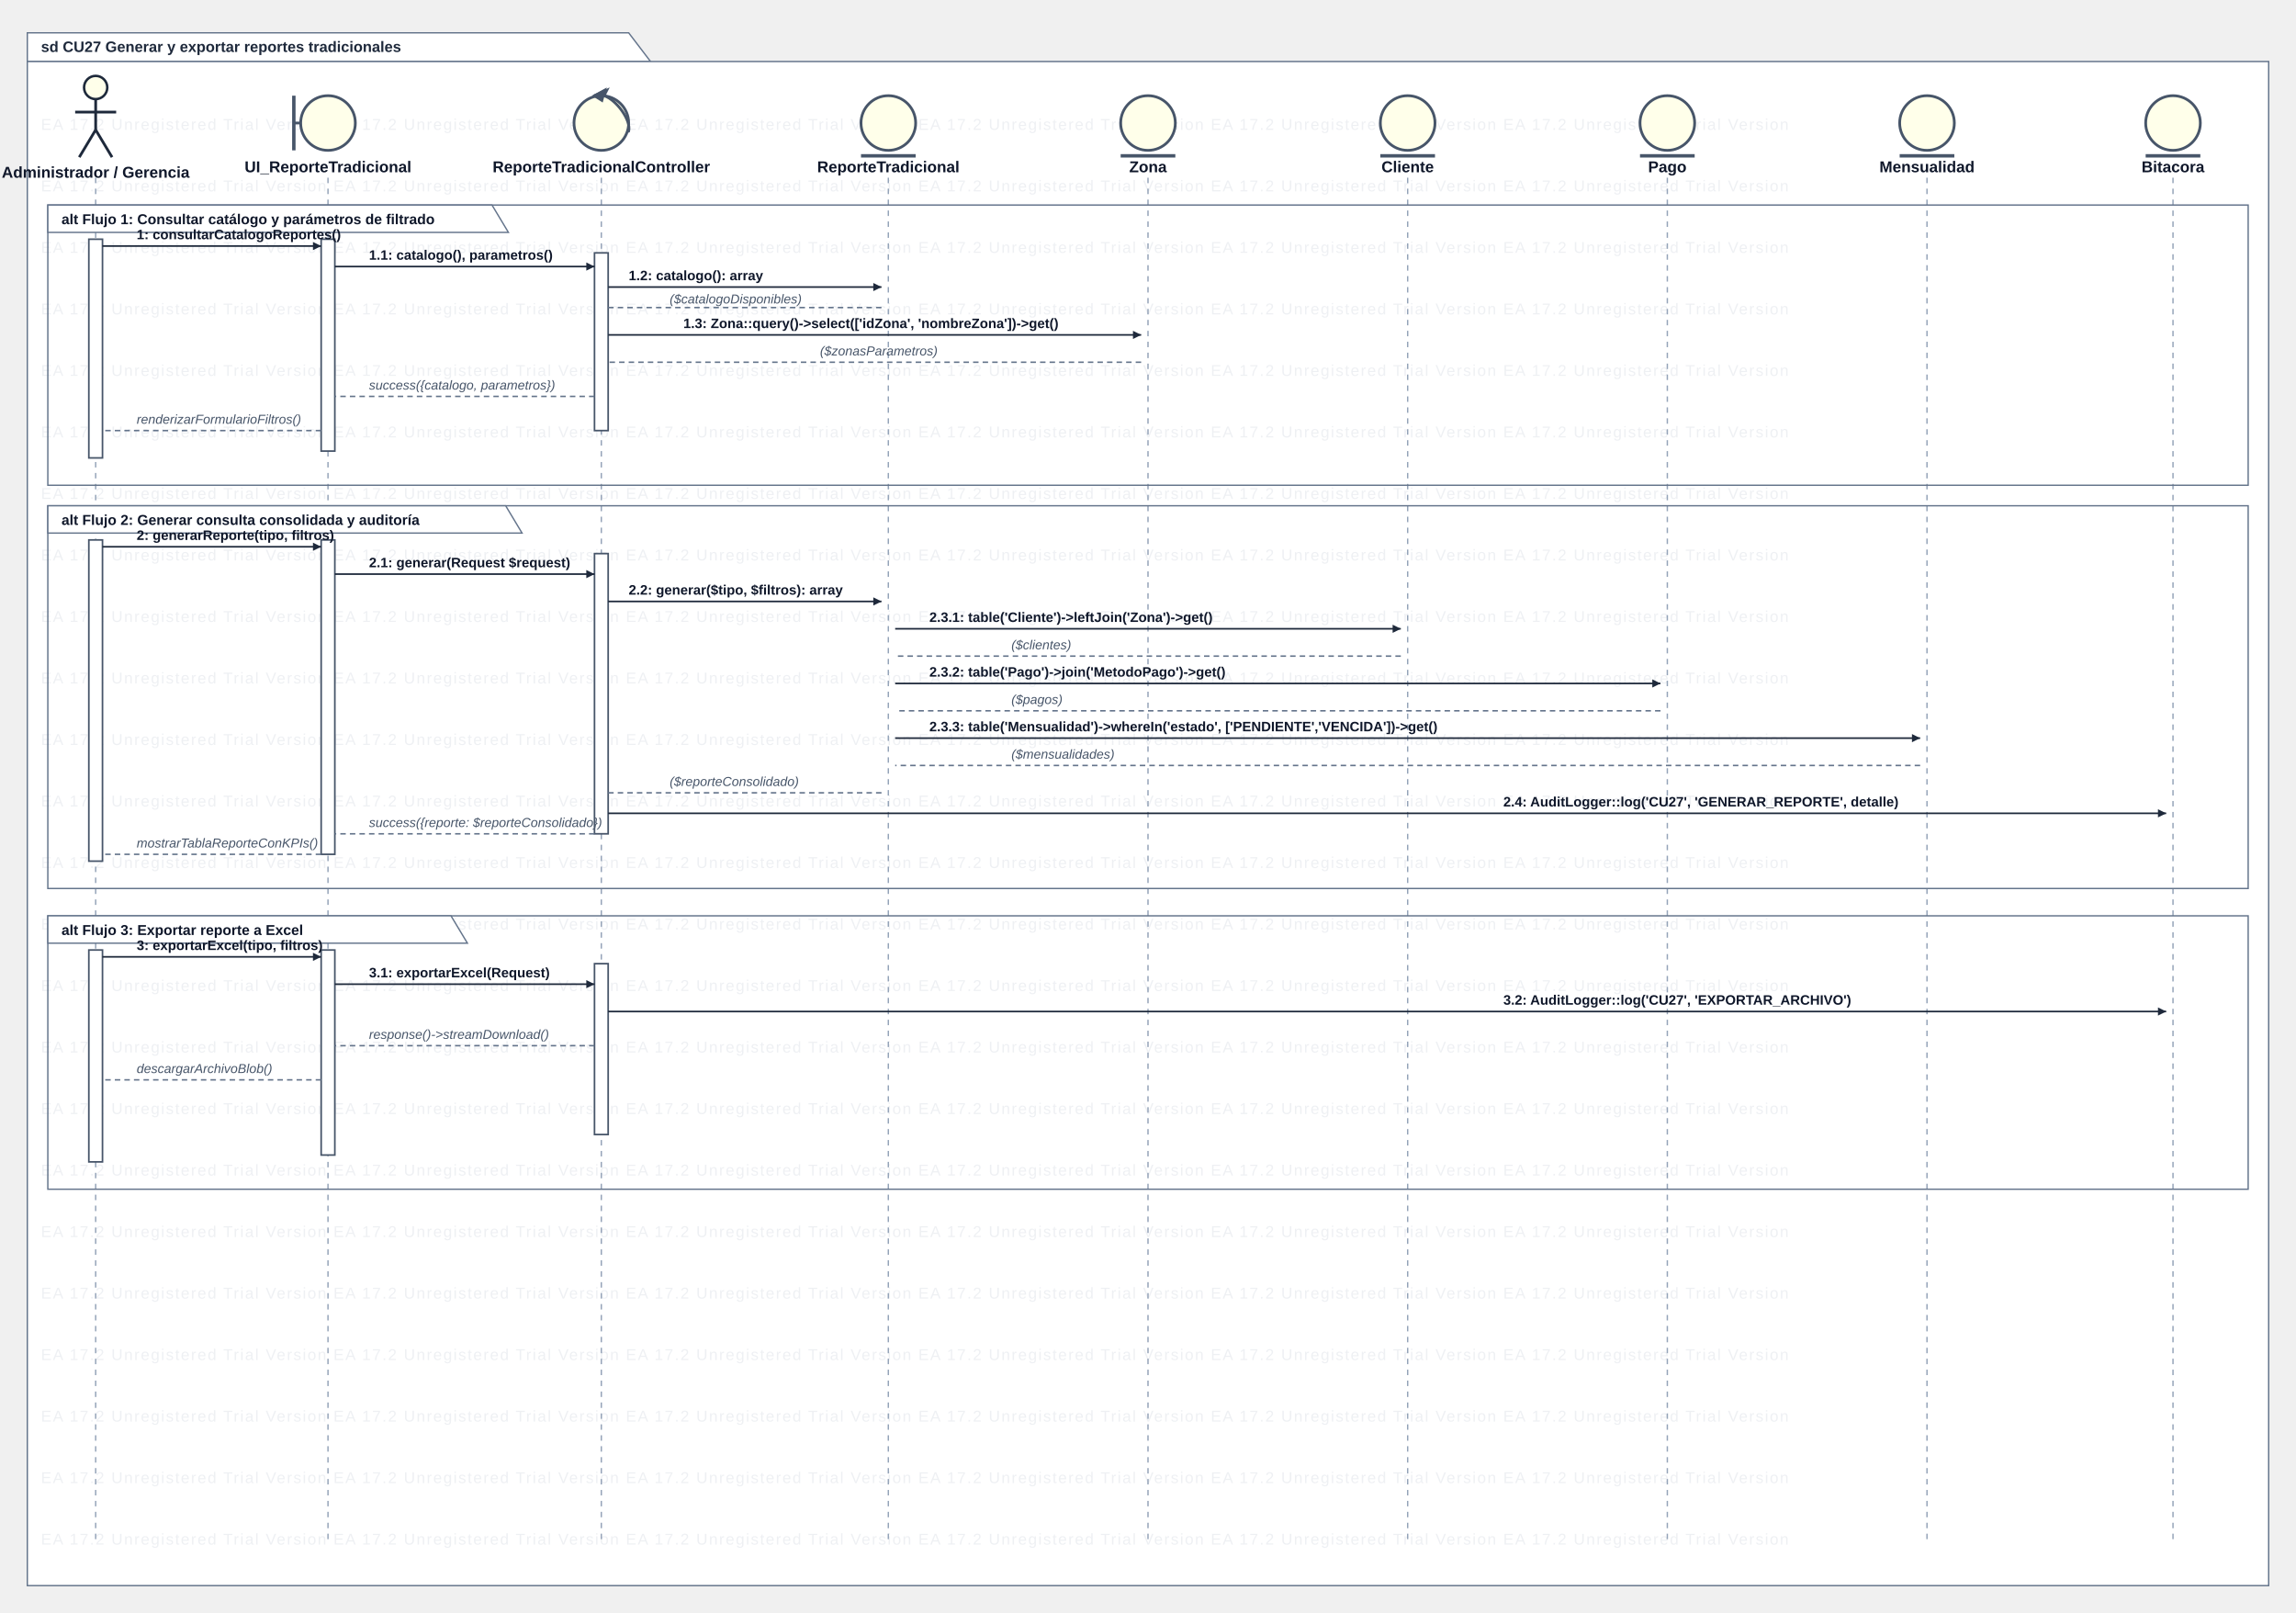
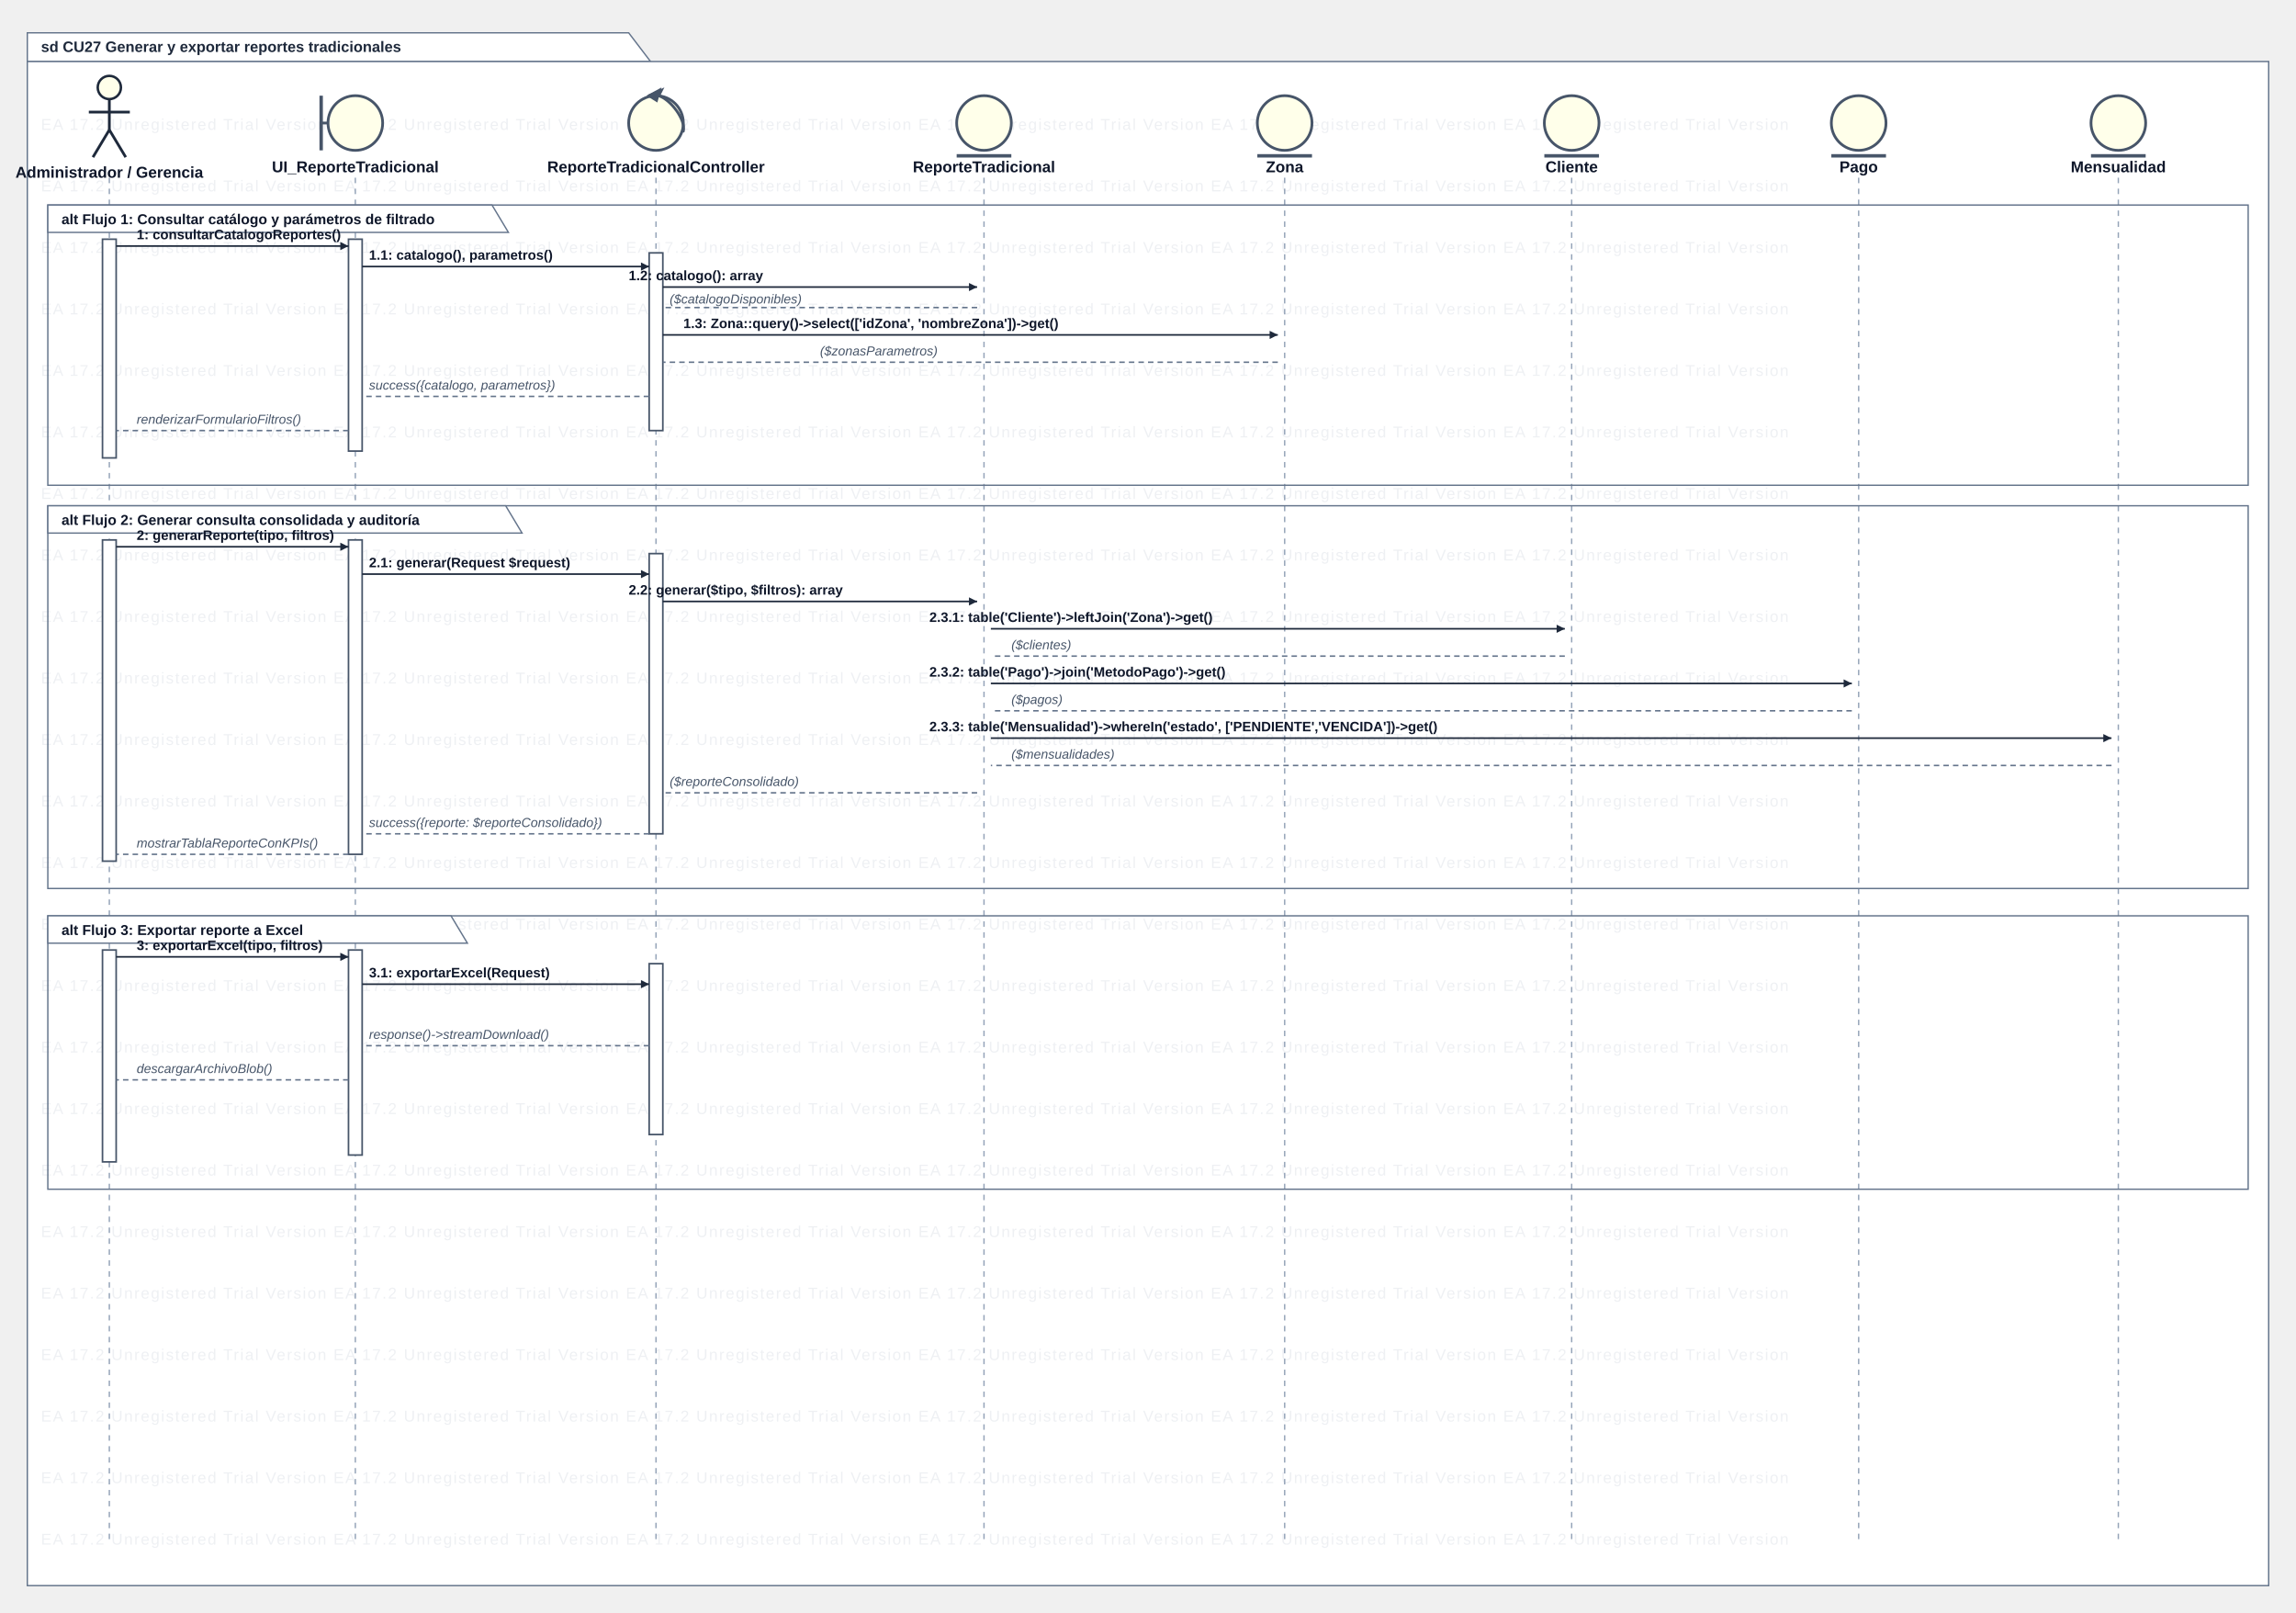
<svg xmlns="http://www.w3.org/2000/svg" viewBox="0 0 1680 1180" width="1680" height="1180" style="background:#ffffff; font-family: 'Segoe UI', Arial, sans-serif;">
  <defs>
    <style>
      .tab-title { font-size: 11px; font-weight: bold; fill: #1e293b; }
      .life-title { font-size: 11.5px; font-weight: bold; fill: #0f172a; text-anchor: middle; }
      .life-line { stroke: #94a3b8; stroke-width: 1; stroke-dasharray: 4,4; fill: none; }
      .act-bar { fill: #ffffff; stroke: #475569; stroke-width: 1.2; }
      .msg-call { stroke: #1e293b; stroke-width: 1.2; fill: none; }
      .msg-ret { stroke: #64748b; stroke-width: 1.1; stroke-dasharray: 4,3; fill: none; }
      .call-text { font-size: 10px; font-weight: bold; fill: #0f172a; }
      .ret-text { font-size: 9.5px; fill: #475569; font-style: italic; }
      .frame-box { fill: none; stroke: #64748b; stroke-width: 1; }
      .frame-title { font-size: 10.5px; font-weight: bold; fill: #0f172a; }
      .frame-tab { fill: #ffffff; stroke: #64748b; stroke-width: 1; }
    </style>
  </defs>
  <path d="M 20,45 L 20,24 L 460,24 L 476,45 Z" fill="#ffffff" stroke="#64748b" stroke-width="1" />
  <text x="30" y="38" class="tab-title">sd CU27 Generar y exportar reportes tradicionales</text>
  <rect x="20" y="45" width="1640" height="1115" fill="#ffffff" stroke="#64748b" stroke-width="1" />
  <g opacity="0.4">
    <text x="30" y="95" fill="#d5dae2" font-family="Arial, sans-serif" font-size="11.5" letter-spacing="1">
      EA 17.2 Unregistered Trial Version   EA 17.2 Unregistered Trial Version   EA 17.2 Unregistered Trial Version   EA 17.2 Unregistered Trial Version   EA 17.2 Unregistered Trial Version   EA 17.2 Unregistered Trial Version
    </text>
    <text x="30" y="140" fill="#d5dae2" font-family="Arial, sans-serif" font-size="11.5" letter-spacing="1">
      EA 17.2 Unregistered Trial Version   EA 17.2 Unregistered Trial Version   EA 17.2 Unregistered Trial Version   EA 17.2 Unregistered Trial Version   EA 17.2 Unregistered Trial Version   EA 17.2 Unregistered Trial Version
    </text>
    <text x="30" y="185" fill="#d5dae2" font-family="Arial, sans-serif" font-size="11.5" letter-spacing="1">
      EA 17.2 Unregistered Trial Version   EA 17.2 Unregistered Trial Version   EA 17.2 Unregistered Trial Version   EA 17.2 Unregistered Trial Version   EA 17.2 Unregistered Trial Version   EA 17.2 Unregistered Trial Version
    </text>
    <text x="30" y="230" fill="#d5dae2" font-family="Arial, sans-serif" font-size="11.5" letter-spacing="1">
      EA 17.2 Unregistered Trial Version   EA 17.2 Unregistered Trial Version   EA 17.2 Unregistered Trial Version   EA 17.2 Unregistered Trial Version   EA 17.2 Unregistered Trial Version   EA 17.2 Unregistered Trial Version
    </text>
    <text x="30" y="275" fill="#d5dae2" font-family="Arial, sans-serif" font-size="11.5" letter-spacing="1">
      EA 17.2 Unregistered Trial Version   EA 17.2 Unregistered Trial Version   EA 17.2 Unregistered Trial Version   EA 17.2 Unregistered Trial Version   EA 17.2 Unregistered Trial Version   EA 17.2 Unregistered Trial Version
    </text>
    <text x="30" y="320" fill="#d5dae2" font-family="Arial, sans-serif" font-size="11.5" letter-spacing="1">
      EA 17.2 Unregistered Trial Version   EA 17.2 Unregistered Trial Version   EA 17.2 Unregistered Trial Version   EA 17.2 Unregistered Trial Version   EA 17.2 Unregistered Trial Version   EA 17.2 Unregistered Trial Version
    </text>
    <text x="30" y="365" fill="#d5dae2" font-family="Arial, sans-serif" font-size="11.5" letter-spacing="1">
      EA 17.2 Unregistered Trial Version   EA 17.2 Unregistered Trial Version   EA 17.2 Unregistered Trial Version   EA 17.2 Unregistered Trial Version   EA 17.2 Unregistered Trial Version   EA 17.2 Unregistered Trial Version
    </text>
    <text x="30" y="410" fill="#d5dae2" font-family="Arial, sans-serif" font-size="11.5" letter-spacing="1">
      EA 17.2 Unregistered Trial Version   EA 17.2 Unregistered Trial Version   EA 17.2 Unregistered Trial Version   EA 17.2 Unregistered Trial Version   EA 17.2 Unregistered Trial Version   EA 17.2 Unregistered Trial Version
    </text>
    <text x="30" y="455" fill="#d5dae2" font-family="Arial, sans-serif" font-size="11.5" letter-spacing="1">
      EA 17.2 Unregistered Trial Version   EA 17.2 Unregistered Trial Version   EA 17.2 Unregistered Trial Version   EA 17.2 Unregistered Trial Version   EA 17.2 Unregistered Trial Version   EA 17.2 Unregistered Trial Version
    </text>
    <text x="30" y="500" fill="#d5dae2" font-family="Arial, sans-serif" font-size="11.5" letter-spacing="1">
      EA 17.2 Unregistered Trial Version   EA 17.2 Unregistered Trial Version   EA 17.2 Unregistered Trial Version   EA 17.2 Unregistered Trial Version   EA 17.2 Unregistered Trial Version   EA 17.2 Unregistered Trial Version
    </text>
    <text x="30" y="545" fill="#d5dae2" font-family="Arial, sans-serif" font-size="11.5" letter-spacing="1">
      EA 17.2 Unregistered Trial Version   EA 17.2 Unregistered Trial Version   EA 17.2 Unregistered Trial Version   EA 17.2 Unregistered Trial Version   EA 17.2 Unregistered Trial Version   EA 17.2 Unregistered Trial Version
    </text>
    <text x="30" y="590" fill="#d5dae2" font-family="Arial, sans-serif" font-size="11.5" letter-spacing="1">
      EA 17.2 Unregistered Trial Version   EA 17.2 Unregistered Trial Version   EA 17.2 Unregistered Trial Version   EA 17.2 Unregistered Trial Version   EA 17.2 Unregistered Trial Version   EA 17.2 Unregistered Trial Version
    </text>
    <text x="30" y="635" fill="#d5dae2" font-family="Arial, sans-serif" font-size="11.5" letter-spacing="1">
      EA 17.2 Unregistered Trial Version   EA 17.2 Unregistered Trial Version   EA 17.2 Unregistered Trial Version   EA 17.2 Unregistered Trial Version   EA 17.2 Unregistered Trial Version   EA 17.2 Unregistered Trial Version
    </text>
    <text x="30" y="680" fill="#d5dae2" font-family="Arial, sans-serif" font-size="11.5" letter-spacing="1">
      EA 17.2 Unregistered Trial Version   EA 17.2 Unregistered Trial Version   EA 17.2 Unregistered Trial Version   EA 17.2 Unregistered Trial Version   EA 17.2 Unregistered Trial Version   EA 17.2 Unregistered Trial Version
    </text>
    <text x="30" y="725" fill="#d5dae2" font-family="Arial, sans-serif" font-size="11.5" letter-spacing="1">
      EA 17.2 Unregistered Trial Version   EA 17.2 Unregistered Trial Version   EA 17.2 Unregistered Trial Version   EA 17.2 Unregistered Trial Version   EA 17.2 Unregistered Trial Version   EA 17.2 Unregistered Trial Version
    </text>
    <text x="30" y="770" fill="#d5dae2" font-family="Arial, sans-serif" font-size="11.5" letter-spacing="1">
      EA 17.2 Unregistered Trial Version   EA 17.2 Unregistered Trial Version   EA 17.2 Unregistered Trial Version   EA 17.2 Unregistered Trial Version   EA 17.2 Unregistered Trial Version   EA 17.2 Unregistered Trial Version
    </text>
    <text x="30" y="815" fill="#d5dae2" font-family="Arial, sans-serif" font-size="11.5" letter-spacing="1">
      EA 17.2 Unregistered Trial Version   EA 17.2 Unregistered Trial Version   EA 17.2 Unregistered Trial Version   EA 17.2 Unregistered Trial Version   EA 17.2 Unregistered Trial Version   EA 17.2 Unregistered Trial Version
    </text>
    <text x="30" y="860" fill="#d5dae2" font-family="Arial, sans-serif" font-size="11.5" letter-spacing="1">
      EA 17.2 Unregistered Trial Version   EA 17.2 Unregistered Trial Version   EA 17.2 Unregistered Trial Version   EA 17.2 Unregistered Trial Version   EA 17.2 Unregistered Trial Version   EA 17.2 Unregistered Trial Version
    </text>
    <text x="30" y="905" fill="#d5dae2" font-family="Arial, sans-serif" font-size="11.5" letter-spacing="1">
      EA 17.2 Unregistered Trial Version   EA 17.2 Unregistered Trial Version   EA 17.2 Unregistered Trial Version   EA 17.2 Unregistered Trial Version   EA 17.2 Unregistered Trial Version   EA 17.2 Unregistered Trial Version
    </text>
    <text x="30" y="950" fill="#d5dae2" font-family="Arial, sans-serif" font-size="11.5" letter-spacing="1">
      EA 17.2 Unregistered Trial Version   EA 17.2 Unregistered Trial Version   EA 17.2 Unregistered Trial Version   EA 17.2 Unregistered Trial Version   EA 17.2 Unregistered Trial Version   EA 17.2 Unregistered Trial Version
    </text>
    <text x="30" y="995" fill="#d5dae2" font-family="Arial, sans-serif" font-size="11.5" letter-spacing="1">
      EA 17.2 Unregistered Trial Version   EA 17.2 Unregistered Trial Version   EA 17.2 Unregistered Trial Version   EA 17.2 Unregistered Trial Version   EA 17.2 Unregistered Trial Version   EA 17.2 Unregistered Trial Version
    </text>
    <text x="30" y="1040" fill="#d5dae2" font-family="Arial, sans-serif" font-size="11.5" letter-spacing="1">
      EA 17.2 Unregistered Trial Version   EA 17.2 Unregistered Trial Version   EA 17.2 Unregistered Trial Version   EA 17.2 Unregistered Trial Version   EA 17.2 Unregistered Trial Version   EA 17.2 Unregistered Trial Version
    </text>
    <text x="30" y="1085" fill="#d5dae2" font-family="Arial, sans-serif" font-size="11.5" letter-spacing="1">
      EA 17.2 Unregistered Trial Version   EA 17.2 Unregistered Trial Version   EA 17.2 Unregistered Trial Version   EA 17.2 Unregistered Trial Version   EA 17.2 Unregistered Trial Version   EA 17.2 Unregistered Trial Version
    </text>
    <text x="30" y="1130" fill="#d5dae2" font-family="Arial, sans-serif" font-size="11.5" letter-spacing="1">
      EA 17.2 Unregistered Trial Version   EA 17.2 Unregistered Trial Version   EA 17.2 Unregistered Trial Version   EA 17.2 Unregistered Trial Version   EA 17.2 Unregistered Trial Version   EA 17.2 Unregistered Trial Version
    </text>
  </g>
-   <line x1="70" y1="130" x2="70" y2="1130" class="life-line" />
-   <line x1="240" y1="130" x2="240" y2="1130" class="life-line" />
-   <line x1="440" y1="130" x2="440" y2="1130" class="life-line" />
-   <line x1="650" y1="130" x2="650" y2="1130" class="life-line" />
-   <line x1="840" y1="130" x2="840" y2="1130" class="life-line" />
-   <line x1="1030" y1="130" x2="1030" y2="1130" class="life-line" />
-   <line x1="1220" y1="130" x2="1220" y2="1130" class="life-line" />
-   <line x1="1410" y1="130" x2="1410" y2="1130" class="life-line" />
-   <line x1="1590" y1="130" x2="1590" y2="1130" class="life-line" />
-   <g transform="translate(70, 90)">
+   <line x1="80" y1="130" x2="80" y2="1130" class="life-line" />
+   <line x1="260" y1="130" x2="260" y2="1130" class="life-line" />
+   <line x1="480" y1="130" x2="480" y2="1130" class="life-line" />
+   <line x1="720" y1="130" x2="720" y2="1130" class="life-line" />
+   <line x1="940" y1="130" x2="940" y2="1130" class="life-line" />
+   <line x1="1150" y1="130" x2="1150" y2="1130" class="life-line" />
+   <line x1="1360" y1="130" x2="1360" y2="1130" class="life-line" />
+   <line x1="1550" y1="130" x2="1550" y2="1130" class="life-line" />
+   <g transform="translate(80, 90)">
    <circle cx="0" cy="-26" r="8.5" fill="#ffffea" stroke="#1e293b" stroke-width="1.8" />
    <line x1="0" y1="-17.5" x2="0" y2="5" stroke="#1e293b" stroke-width="2" />
    <line x1="-15" y1="-8" x2="15" y2="-8" stroke="#1e293b" stroke-width="2" />
    <line x1="0" y1="5" x2="-12" y2="25" stroke="#1e293b" stroke-width="2" />
    <line x1="0" y1="5" x2="12" y2="25" stroke="#1e293b" stroke-width="2" />
    <text x="0" y="40" class="life-title">Administrador / Gerencia</text>
  </g>
-   <g transform="translate(240, 90)">
+   <g transform="translate(260, 90)">
    <line x1="-25" y1="-20" x2="-25" y2="20" stroke="#475569" stroke-width="2.5" />
    <line x1="-25" y1="0" x2="-20" y2="0" stroke="#475569" stroke-width="2" />
    <circle cx="0" cy="0" r="20" fill="#ffffea" stroke="#475569" stroke-width="2" />
    <text x="0" y="36" class="life-title">UI_ReporteTradicional</text>
  </g>
-   <g transform="translate(440, 90)">
+   <g transform="translate(480, 90)">
    <circle cx="0" cy="0" r="20" fill="#ffffea" stroke="#475569" stroke-width="2" />
    <path d="M -5 -20 L 4 -24 L 2 -20 C 11 -17 22 -2 20 6" fill="none" stroke="#475569" stroke-width="2" stroke-linecap="round" />
    <polygon points="-7,-20 4,-26 1,-15" fill="#475569" />
    <text x="0" y="36" class="life-title">ReporteTradicionalController</text>
  </g>
-   <g transform="translate(650, 90)">
+   <g transform="translate(720, 90)">
    <circle cx="0" cy="0" r="20" fill="#ffffea" stroke="#475569" stroke-width="2" />
    <line x1="-20" y1="24" x2="20" y2="24" stroke="#475569" stroke-width="2.5" />
    <text x="0" y="36" class="life-title">ReporteTradicional</text>
  </g>
-   <g transform="translate(840, 90)">
+   <g transform="translate(940, 90)">
    <circle cx="0" cy="0" r="20" fill="#ffffea" stroke="#475569" stroke-width="2" />
    <line x1="-20" y1="24" x2="20" y2="24" stroke="#475569" stroke-width="2.5" />
    <text x="0" y="36" class="life-title">Zona</text>
  </g>
-   <g transform="translate(1030, 90)">
+   <g transform="translate(1150, 90)">
    <circle cx="0" cy="0" r="20" fill="#ffffea" stroke="#475569" stroke-width="2" />
    <line x1="-20" y1="24" x2="20" y2="24" stroke="#475569" stroke-width="2.5" />
    <text x="0" y="36" class="life-title">Cliente</text>
  </g>
-   <g transform="translate(1220, 90)">
+   <g transform="translate(1360, 90)">
    <circle cx="0" cy="0" r="20" fill="#ffffea" stroke="#475569" stroke-width="2" />
    <line x1="-20" y1="24" x2="20" y2="24" stroke="#475569" stroke-width="2.5" />
    <text x="0" y="36" class="life-title">Pago</text>
  </g>
-   <g transform="translate(1410, 90)">
+   <g transform="translate(1550, 90)">
    <circle cx="0" cy="0" r="20" fill="#ffffea" stroke="#475569" stroke-width="2" />
    <line x1="-20" y1="24" x2="20" y2="24" stroke="#475569" stroke-width="2.5" />
    <text x="0" y="36" class="life-title">Mensualidad</text>
-   </g>
-   <g transform="translate(1590, 90)">
-     <circle cx="0" cy="0" r="20" fill="#ffffea" stroke="#475569" stroke-width="2" />
-     <line x1="-20" y1="24" x2="20" y2="24" stroke="#475569" stroke-width="2.5" />
-     <text x="0" y="36" class="life-title">Bitacora</text>
  </g>
  <rect x="35" y="150" width="1610" height="205" class="frame-box" />
  <path d="M 35,170 L 35,150 L 360,150 L 372,170 Z" class="frame-tab" />
  <text x="45" y="164" class="frame-title">alt Flujo 1: Consultar catálogo y parámetros de filtrado</text>
-   <rect x="65" y="175" width="10" height="160" class="act-bar" />
-   <rect x="235" y="175" width="10" height="155" class="act-bar" />
-   <rect x="435" y="185" width="10" height="130" class="act-bar" />
-   <line x1="75" y1="180" x2="235" y2="180" class="msg-call" />
-   <polygon points="235,180 229,177 229,183" fill="#1e293b" />
+   <rect x="75" y="175" width="10" height="160" class="act-bar" />
+   <rect x="255" y="175" width="10" height="155" class="act-bar" />
+   <rect x="475" y="185" width="10" height="130" class="act-bar" />
+   <line x1="85" y1="180" x2="255" y2="180" class="msg-call" />
+   <polygon points="255,180 249,177 249,183" fill="#1e293b" />
  <text x="100" y="175" class="call-text">1: consultarCatalogoReportes()</text>
-   <line x1="245" y1="195" x2="435" y2="195" class="msg-call" />
-   <polygon points="435,195 429,192 429,198" fill="#1e293b" />
+   <line x1="265" y1="195" x2="475" y2="195" class="msg-call" />
+   <polygon points="475,195 469,192 469,198" fill="#1e293b" />
  <text x="270" y="190" class="call-text">1.1: catalogo(), parametros()</text>
-   <line x1="445" y1="210" x2="645" y2="210" class="msg-call" />
-   <polygon points="645,210 639,207 639,213" fill="#1e293b" />
+   <line x1="485" y1="210" x2="715" y2="210" class="msg-call" />
+   <polygon points="715,210 709,207 709,213" fill="#1e293b" />
  <text x="460" y="205" class="call-text">1.2: catalogo(): array</text>
-   <line x1="645" y1="225" x2="445" y2="225" class="msg-ret" />
+   <line x1="715" y1="225" x2="485" y2="225" class="msg-ret" />
  <text x="490" y="222" class="ret-text">($catalogoDisponibles)</text>
-   <line x1="445" y1="245" x2="835" y2="245" class="msg-call" />
-   <polygon points="835,245 829,242 829,248" fill="#1e293b" />
+   <line x1="485" y1="245" x2="935" y2="245" class="msg-call" />
+   <polygon points="935,245 929,242 929,248" fill="#1e293b" />
  <text x="500" y="240" class="call-text">1.3: Zona::query()-&gt;select(['idZona', 'nombreZona'])-&gt;get()</text>
-   <line x1="835" y1="265" x2="445" y2="265" class="msg-ret" />
+   <line x1="935" y1="265" x2="485" y2="265" class="msg-ret" />
  <text x="600" y="260" class="ret-text">($zonasParametros)</text>
-   <line x1="435" y1="290" x2="245" y2="290" class="msg-ret" />
+   <line x1="475" y1="290" x2="265" y2="290" class="msg-ret" />
  <text x="270" y="285" class="ret-text">success({catalogo, parametros})</text>
-   <line x1="235" y1="315" x2="75" y2="315" class="msg-ret" />
+   <line x1="255" y1="315" x2="85" y2="315" class="msg-ret" />
  <text x="100" y="310" class="ret-text">renderizarFormularioFiltros()</text>
  <rect x="35" y="370" width="1610" height="280" class="frame-box" />
  <path d="M 35,390 L 35,370 L 370,370 L 382,390 Z" class="frame-tab" />
  <text x="45" y="384" class="frame-title">alt Flujo 2: Generar consulta consolidada y auditoría</text>
-   <rect x="65" y="395" width="10" height="235" class="act-bar" />
-   <rect x="235" y="395" width="10" height="230" class="act-bar" />
-   <rect x="435" y="405" width="10" height="205" class="act-bar" />
-   <line x1="75" y1="400" x2="235" y2="400" class="msg-call" />
-   <polygon points="235,400 229,397 229,403" fill="#1e293b" />
+   <rect x="75" y="395" width="10" height="235" class="act-bar" />
+   <rect x="255" y="395" width="10" height="230" class="act-bar" />
+   <rect x="475" y="405" width="10" height="205" class="act-bar" />
+   <line x1="85" y1="400" x2="255" y2="400" class="msg-call" />
+   <polygon points="255,400 249,397 249,403" fill="#1e293b" />
  <text x="100" y="395" class="call-text">2: generarReporte(tipo, filtros)</text>
-   <line x1="245" y1="420" x2="435" y2="420" class="msg-call" />
-   <polygon points="435,420 429,417 429,423" fill="#1e293b" />
+   <line x1="265" y1="420" x2="475" y2="420" class="msg-call" />
+   <polygon points="475,420 469,417 469,423" fill="#1e293b" />
  <text x="270" y="415" class="call-text">2.1: generar(Request $request)</text>
-   <line x1="445" y1="440" x2="645" y2="440" class="msg-call" />
-   <polygon points="645,440 639,437 639,443" fill="#1e293b" />
+   <line x1="485" y1="440" x2="715" y2="440" class="msg-call" />
+   <polygon points="715,440 709,437 709,443" fill="#1e293b" />
  <text x="460" y="435" class="call-text">2.2: generar($tipo, $filtros): array</text>
-   <line x1="655" y1="460" x2="1025" y2="460" class="msg-call" />
-   <polygon points="1025,460 1019,457 1019,463" fill="#1e293b" />
+   <line x1="725" y1="460" x2="1145" y2="460" class="msg-call" />
+   <polygon points="1145,460 1139,457 1139,463" fill="#1e293b" />
  <text x="680" y="455" class="call-text">2.3.1: table('Cliente')-&gt;leftJoin('Zona')-&gt;get()</text>
-   <line x1="1025" y1="480" x2="655" y2="480" class="msg-ret" />
+   <line x1="1145" y1="480" x2="725" y2="480" class="msg-ret" />
  <text x="740" y="475" class="ret-text">($clientes)</text>
-   <line x1="655" y1="500" x2="1215" y2="500" class="msg-call" />
-   <polygon points="1215,500 1209,497 1209,503" fill="#1e293b" />
+   <line x1="725" y1="500" x2="1355" y2="500" class="msg-call" />
+   <polygon points="1355,500 1349,497 1349,503" fill="#1e293b" />
  <text x="680" y="495" class="call-text">2.3.2: table('Pago')-&gt;join('MetodoPago')-&gt;get()</text>
-   <line x1="1215" y1="520" x2="655" y2="520" class="msg-ret" />
+   <line x1="1355" y1="520" x2="725" y2="520" class="msg-ret" />
  <text x="740" y="515" class="ret-text">($pagos)</text>
-   <line x1="655" y1="540" x2="1405" y2="540" class="msg-call" />
-   <polygon points="1405,540 1399,537 1399,543" fill="#1e293b" />
+   <line x1="725" y1="540" x2="1545" y2="540" class="msg-call" />
+   <polygon points="1545,540 1539,537 1539,543" fill="#1e293b" />
  <text x="680" y="535" class="call-text">2.3.3: table('Mensualidad')-&gt;whereIn('estado', ['PENDIENTE','VENCIDA'])-&gt;get()</text>
-   <line x1="1405" y1="560" x2="655" y2="560" class="msg-ret" />
+   <line x1="1545" y1="560" x2="725" y2="560" class="msg-ret" />
  <text x="740" y="555" class="ret-text">($mensualidades)</text>
-   <line x1="645" y1="580" x2="445" y2="580" class="msg-ret" />
+   <line x1="715" y1="580" x2="485" y2="580" class="msg-ret" />
  <text x="490" y="575" class="ret-text">($reporteConsolidado)</text>
-   <line x1="445" y1="595" x2="1585" y2="595" class="msg-call" />
-   <polygon points="1585,595 1579,592 1579,598" fill="#1e293b" />
-   <text x="1100" y="590" class="call-text">2.4: AuditLogger::log('CU27', 'GENERAR_REPORTE', detalle)</text>
-   <line x1="435" y1="610" x2="245" y2="610" class="msg-ret" />
+   <line x1="475" y1="610" x2="265" y2="610" class="msg-ret" />
  <text x="270" y="605" class="ret-text">success({reporte: $reporteConsolidado})</text>
-   <line x1="235" y1="625" x2="75" y2="625" class="msg-ret" />
+   <line x1="255" y1="625" x2="85" y2="625" class="msg-ret" />
  <text x="100" y="620" class="ret-text">mostrarTablaReporteConKPIs()</text>
  <rect x="35" y="670" width="1610" height="200" class="frame-box" />
  <path d="M 35,690 L 35,670 L 330,670 L 342,690 Z" class="frame-tab" />
  <text x="45" y="684" class="frame-title">alt Flujo 3: Exportar reporte a Excel</text>
-   <rect x="65" y="695" width="10" height="155" class="act-bar" />
-   <rect x="235" y="695" width="10" height="150" class="act-bar" />
-   <rect x="435" y="705" width="10" height="125" class="act-bar" />
-   <line x1="75" y1="700" x2="235" y2="700" class="msg-call" />
-   <polygon points="235,700 229,697 229,703" fill="#1e293b" />
+   <rect x="75" y="695" width="10" height="155" class="act-bar" />
+   <rect x="255" y="695" width="10" height="150" class="act-bar" />
+   <rect x="475" y="705" width="10" height="125" class="act-bar" />
+   <line x1="85" y1="700" x2="255" y2="700" class="msg-call" />
+   <polygon points="255,700 249,697 249,703" fill="#1e293b" />
  <text x="100" y="695" class="call-text">3: exportarExcel(tipo, filtros)</text>
-   <line x1="245" y1="720" x2="435" y2="720" class="msg-call" />
-   <polygon points="435,720 429,717 429,723" fill="#1e293b" />
+   <line x1="265" y1="720" x2="475" y2="720" class="msg-call" />
+   <polygon points="475,720 469,717 469,723" fill="#1e293b" />
  <text x="270" y="715" class="call-text">3.1: exportarExcel(Request)</text>
-   <line x1="445" y1="740" x2="1585" y2="740" class="msg-call" />
-   <polygon points="1585,740 1579,737 1579,743" fill="#1e293b" />
-   <text x="1100" y="735" class="call-text">3.2: AuditLogger::log('CU27', 'EXPORTAR_ARCHIVO')</text>
-   <line x1="435" y1="765" x2="245" y2="765" class="msg-ret" />
+   <line x1="475" y1="765" x2="265" y2="765" class="msg-ret" />
  <text x="270" y="760" class="ret-text">response()-&gt;streamDownload()</text>
-   <line x1="235" y1="790" x2="75" y2="790" class="msg-ret" />
+   <line x1="255" y1="790" x2="85" y2="790" class="msg-ret" />
  <text x="100" y="785" class="ret-text">descargarArchivoBlob()</text>
</svg>
